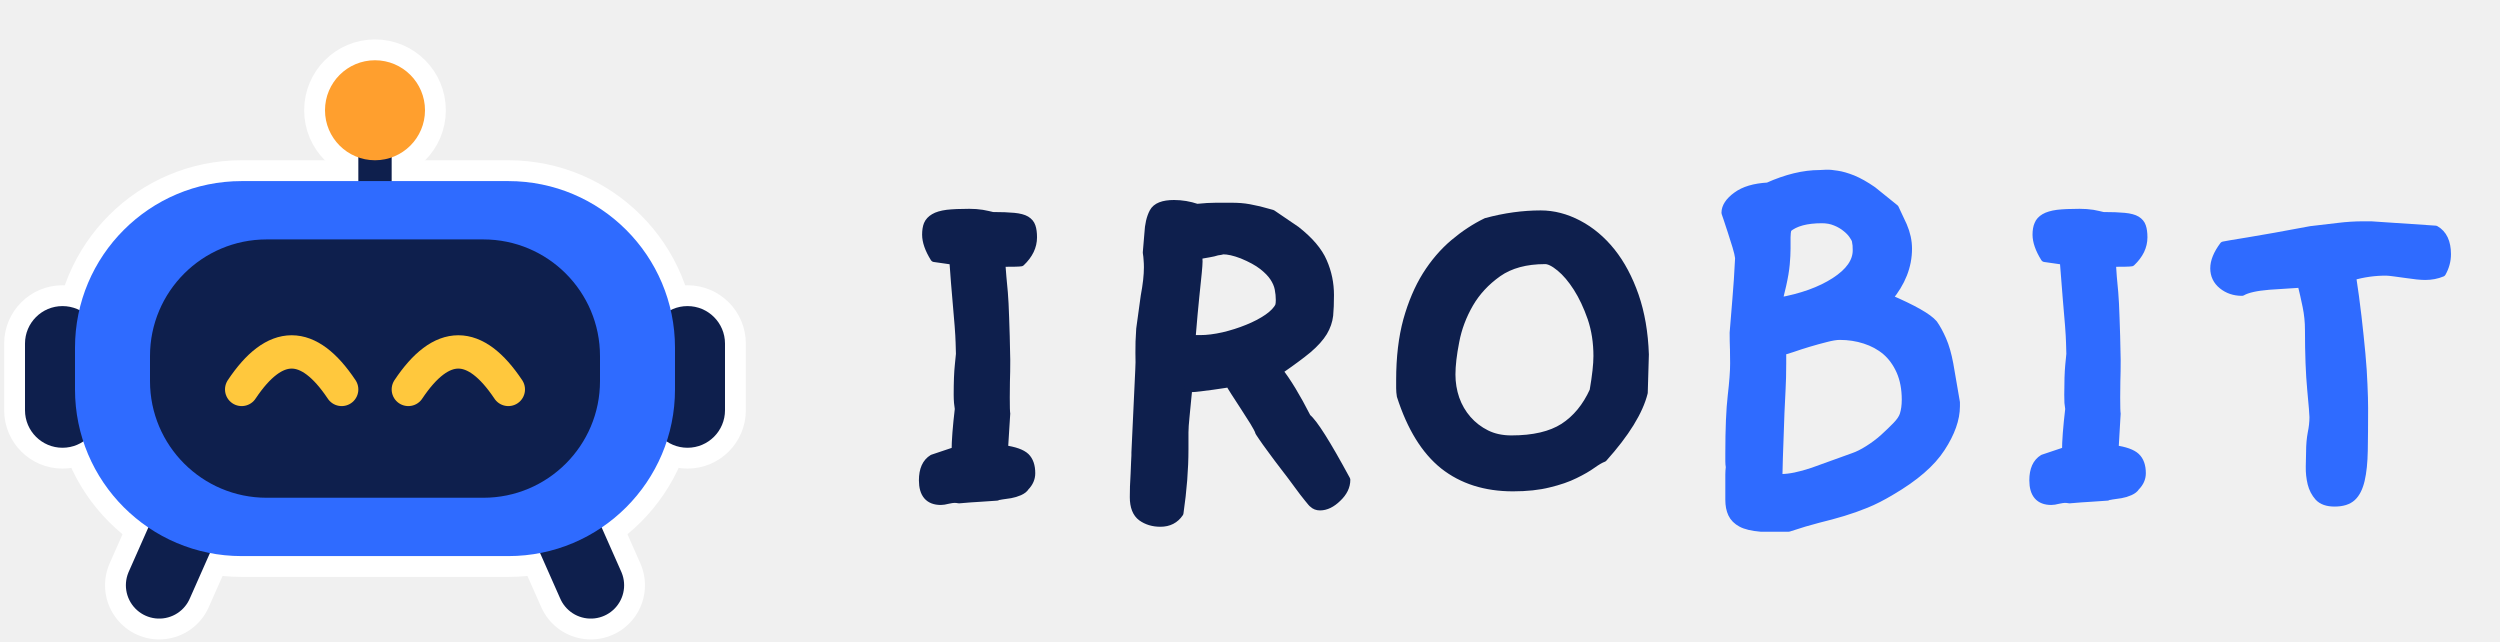
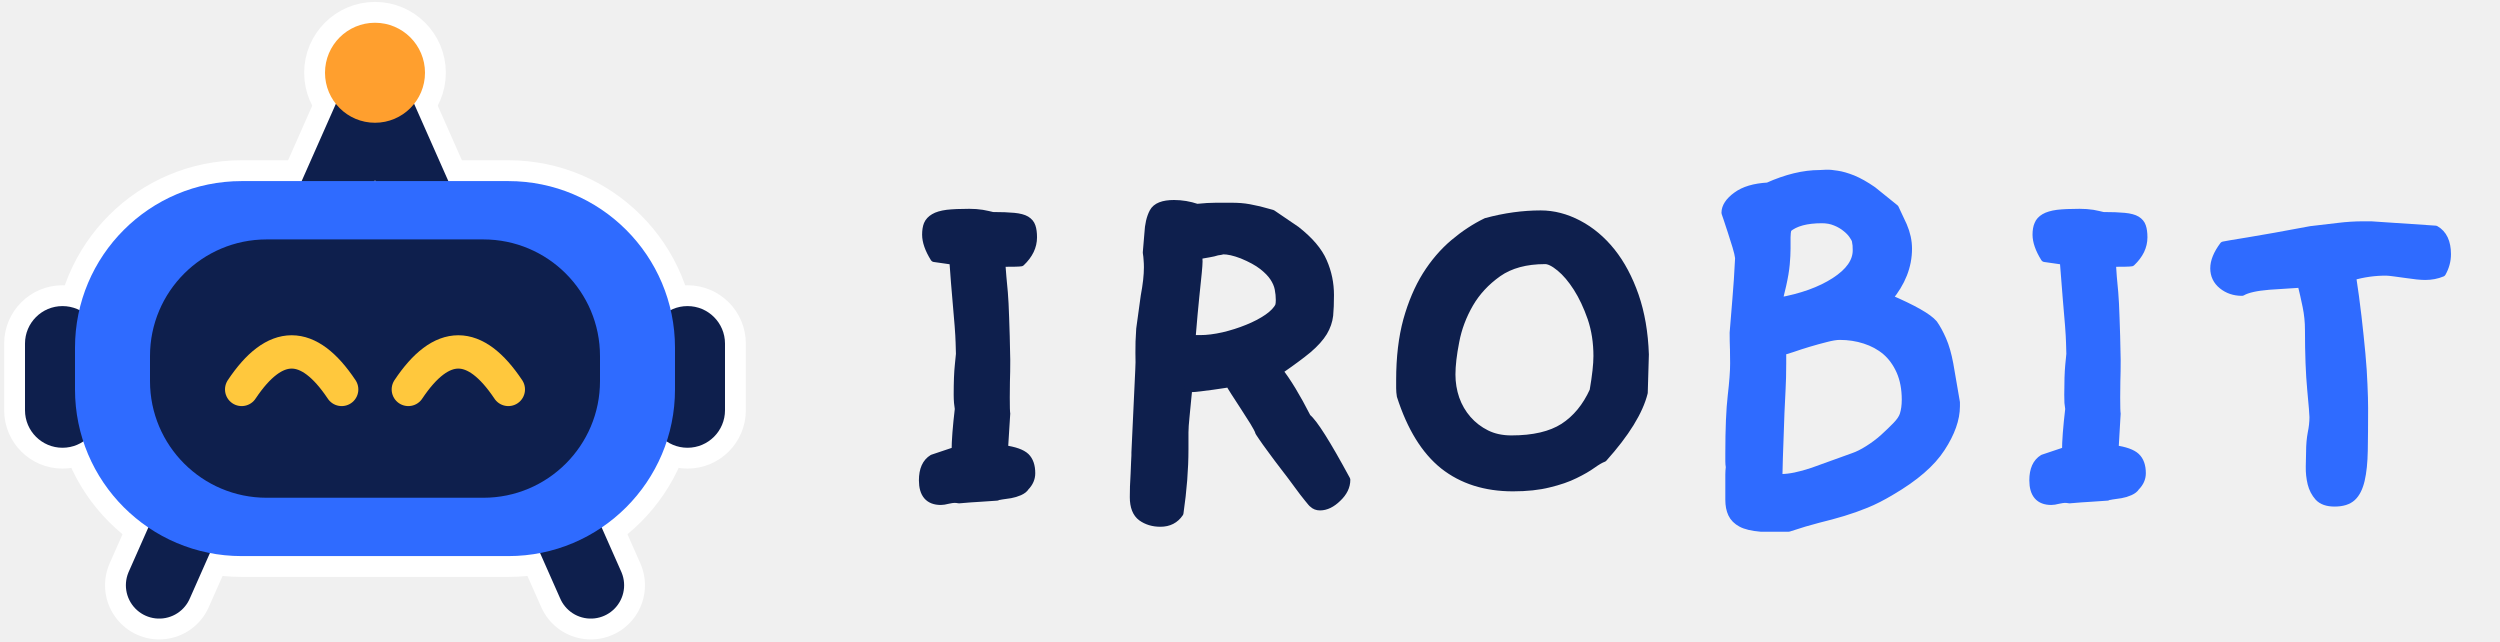
<svg xmlns="http://www.w3.org/2000/svg" viewBox="0 0 156 40" role="img" aria-label="IROBIT">
  <view id="wordmark" viewBox="56 0 99 40" preserveAspectRatio="xMinYMid meet" />
  <view id="symbol" viewBox="0 0 48 40" preserveAspectRatio="xMidYMid meet" />
  <g transform="translate(0 10) scale(0.26) translate(-10 -57)">
    <g stroke="#FFFFFF" stroke-width="10" fill="#FFFFFF" stroke-linejoin="round">
-       <line x1="100" y1="45" x2="100" y2="64" />
-       <circle cx="100" cy="45" r="12" />
+       <circle cx="100" cy="36" r="12" />
      <rect x="16" y="92" width="18" height="34" rx="9" />
      <rect x="166" y="92" width="18" height="34" rx="9" />
      <rect x="28" y="62" width="144" height="90" rx="40" />
    </g>
-     <line x1="61.05" y1="130" x2="48.21" y2="159" stroke="#FFFFFF" stroke-width="26" stroke-linecap="round" />
-     <line x1="138.95" y1="130" x2="151.79" y2="159" stroke="#FFFFFF" stroke-width="26" stroke-linecap="round" />
-     <line x1="61.05" y1="130" x2="48.21" y2="159" stroke="#0E1F4D" stroke-width="16" stroke-linecap="round" />
-     <line x1="138.95" y1="130" x2="151.79" y2="159" stroke="#0E1F4D" stroke-width="16" stroke-linecap="round" />
-     <line x1="100" y1="45" x2="100" y2="64" stroke="#0E1F4D" stroke-width="8" stroke-linecap="round" />
-     <circle cx="100" cy="45" r="12" fill="#FF9F2E" />
+     <line x1="100" y1="42" x2="48.21" y2="159" stroke="#FFFFFF" stroke-width="26" stroke-linecap="round" />
+     <line x1="100" y1="42" x2="151.79" y2="159" stroke="#FFFFFF" stroke-width="26" stroke-linecap="round" />
+     <line x1="100" y1="42" x2="48.21" y2="159" stroke="#0E1F4D" stroke-width="16" stroke-linecap="round" />
+     <line x1="100" y1="42" x2="151.79" y2="159" stroke="#0E1F4D" stroke-width="16" stroke-linecap="round" />
+     <circle cx="100" cy="36" r="12" fill="#FF9F2E" />
    <rect x="16" y="92" width="18" height="34" rx="9" fill="#0E1F4D" />
    <rect x="166" y="92" width="18" height="34" rx="9" fill="#0E1F4D" />
    <rect x="28" y="62" width="144" height="90" rx="40" fill="#2F6BFF" />
    <rect x="46" y="76" width="108" height="62" rx="28" fill="#0E1F4D" />
    <path d="M68 112 Q80 94 92 112" stroke="#FFC83D" stroke-width="8" fill="none" stroke-linecap="round" />
    <path d="M108 112 Q120 94 132 112" stroke="#FFC83D" stroke-width="8" fill="none" stroke-linecap="round" />
  </g>
  <path d="M63.98 30.38L63.98 30.38Q63.88 30.55 63.61 30.67Q63.33 30.79 63.05 30.84Q62.76 30.89 62.50 30.92Q62.25 30.96 62.21 30.99L62.21 30.99Q61.77 31.02 61.19 31.06Q60.61 31.09 59.83 31.16L59.83 31.16Q59.73 31.13 59.56 31.13L59.56 31.13Q59.42 31.13 59.15 31.19Q58.88 31.26 58.71 31.26L58.71 31.26Q57.59 31.26 57.59 29.97L57.59 29.97Q57.59 28.98 58.20 28.61L58.20 28.61L59.63 28.13Q59.63 27.22 59.83 25.52L59.83 25.52Q59.80 25.35 59.78 25.13Q59.76 24.90 59.76 24.63L59.76 24.63Q59.76 23.44 59.83 22.80Q59.90 22.15 59.90 22.08L59.90 22.08Q59.90 21.78 59.88 21.38Q59.87 20.99 59.82 20.33Q59.76 19.67 59.68 18.68Q59.59 17.70 59.49 16.27L59.49 16.27L58.30 16.10Q57.79 15.28 57.79 14.64L57.79 14.64Q57.79 14.26 57.89 14.01Q58.00 13.75 58.29 13.58Q58.57 13.41 59.10 13.34Q59.63 13.28 60.48 13.28L60.48 13.28Q60.92 13.28 61.29 13.34Q61.67 13.41 61.94 13.48L61.94 13.48Q62.76 13.48 63.27 13.53Q63.78 13.58 64.03 13.73Q64.29 13.89 64.37 14.14Q64.46 14.40 64.46 14.81L64.46 14.81Q64.46 15.66 63.71 16.37L63.71 16.37Q63.57 16.40 62.48 16.40L62.48 16.40Q62.52 16.91 62.55 17.29Q62.59 17.66 62.64 18.26Q62.69 18.85 62.72 19.82Q62.76 20.79 62.79 22.46L62.79 22.46Q62.79 23.24 62.77 23.80Q62.76 24.36 62.76 24.80L62.76 24.80Q62.76 25.69 62.79 25.79L62.79 25.79L62.65 28.03Q63.64 28.17 64.00 28.51Q64.35 28.85 64.35 29.53L64.35 29.53Q64.35 30.00 63.98 30.38Z" fill="#0E1F4D" stroke="#0E1F4D" stroke-width="0.5" stroke-linejoin="round" />
  <path d="M84.01 29.94L84.01 29.94Q84.01 30.55 83.46 31.07Q82.92 31.60 82.37 31.60L82.37 31.60Q82.10 31.60 81.93 31.43L81.93 31.43Q81.90 31.43 81.63 31.09Q81.35 30.75 80.98 30.24Q80.61 29.73 80.16 29.15Q79.72 28.58 79.35 28.07Q78.97 27.56 78.75 27.23Q78.53 26.91 78.57 26.94L78.57 26.94Q78.50 26.74 78.23 26.30Q77.95 25.86 77.63 25.36Q77.31 24.87 77.04 24.45Q76.76 24.02 76.73 23.92L76.73 23.92Q76.66 23.92 76.36 23.97Q76.05 24.02 75.68 24.07Q75.30 24.12 74.91 24.17Q74.52 24.22 74.32 24.22L74.32 24.22L74.15 24.22Q74.04 25.28 73.98 25.96Q73.91 26.64 73.91 26.98L73.91 26.98L73.91 28.03Q73.91 29.87 73.60 32.01L73.60 32.01Q73.19 32.62 72.41 32.62L72.41 32.62Q71.73 32.62 71.24 32.27Q70.75 31.91 70.75 31.02L70.75 31.02Q70.75 30.75 70.76 30.36Q70.78 29.97 70.80 29.56Q70.81 29.15 70.83 28.83Q70.85 28.51 70.85 28.41L70.85 28.41L70.85 28.24L71.09 23.10Q71.12 22.66 71.10 22.01Q71.09 21.37 71.15 20.52L71.15 20.52L71.43 18.48Q71.63 17.42 71.63 16.68L71.63 16.68Q71.63 16.44 71.61 16.22Q71.60 16.00 71.56 15.76L71.56 15.76Q71.56 15.76 71.66 14.57L71.66 14.57Q71.70 13.75 71.97 13.24Q72.24 12.73 73.26 12.73L73.26 12.73Q73.98 12.73 74.69 12.97L74.69 12.97Q75.37 12.90 75.90 12.90Q76.42 12.90 76.80 12.90L76.80 12.90Q77.14 12.90 77.41 12.92Q77.68 12.94 77.95 12.99Q78.23 13.04 78.57 13.12Q78.91 13.21 79.38 13.34L79.38 13.34L80.88 14.36Q82.14 15.35 82.56 16.34Q82.99 17.32 82.99 18.41L82.99 18.41Q82.99 19.16 82.94 19.68Q82.88 20.21 82.58 20.72Q82.27 21.23 81.63 21.78Q80.98 22.32 79.79 23.14L79.79 23.14Q80.57 24.12 81.56 26.06L81.56 26.06Q82.17 26.54 84.01 29.94ZM79.82 19.09L79.82 19.09Q79.86 18.95 79.86 18.72L79.86 18.72Q79.86 18.38 79.79 18.02Q79.72 17.66 79.48 17.30Q79.25 16.95 78.79 16.59Q78.33 16.23 77.51 15.89L77.51 15.89Q76.80 15.62 76.32 15.62L76.32 15.62Q76.19 15.66 75.95 15.69L75.95 15.69Q75.74 15.76 75.44 15.81Q75.13 15.86 74.76 15.93L74.76 15.93Q74.79 16.13 74.79 16.32Q74.79 16.51 74.74 17.02Q74.69 17.53 74.59 18.48Q74.49 19.43 74.35 21.13L74.35 21.13Q74.49 21.16 74.62 21.16Q74.76 21.16 74.89 21.16L74.89 21.16Q75.54 21.16 76.34 20.98Q77.14 20.79 77.85 20.50Q78.57 20.21 79.11 19.84Q79.65 19.46 79.82 19.09Z" fill="#0E1F4D" stroke="#0E1F4D" stroke-width="0.5" stroke-linejoin="round" />
  <path d="M102.64 22.12L102.57 24.50Q102.13 26.26 100.05 28.58L100.05 28.58Q99.78 28.68 99.36 28.98Q98.93 29.29 98.27 29.61Q97.61 29.94 96.65 30.17Q95.70 30.41 94.41 30.41L94.41 30.41Q91.83 30.41 90.09 29.04Q88.36 27.66 87.41 24.70L87.41 24.70Q87.37 24.46 87.37 24.22Q87.37 23.99 87.37 23.71L87.37 23.71Q87.37 21.61 87.81 19.99Q88.26 18.38 89.00 17.19Q89.75 16.00 90.72 15.18Q91.69 14.36 92.74 13.85L92.74 13.85Q94.48 13.38 96.14 13.38L96.14 13.38Q97.33 13.38 98.49 13.99Q99.65 14.60 100.55 15.72Q101.45 16.85 102.01 18.46Q102.57 20.08 102.64 22.12L102.64 22.12ZM99.44 24.39L99.44 24.39Q99.68 23 99.68 22.22L99.68 22.22Q99.68 20.93 99.31 19.84Q98.93 18.75 98.42 17.95Q97.91 17.15 97.35 16.69Q96.79 16.23 96.42 16.23L96.42 16.23Q94.61 16.23 93.47 17.03Q92.34 17.83 91.69 18.95Q91.04 20.08 90.81 21.30Q90.57 22.52 90.57 23.37L90.57 23.37Q90.57 24.16 90.82 24.89Q91.08 25.62 91.57 26.18Q92.06 26.74 92.74 27.08Q93.42 27.42 94.31 27.42L94.31 27.42Q96.38 27.42 97.57 26.66Q98.76 25.89 99.44 24.39Z" fill="#0E1F4D" stroke="#0E1F4D" stroke-width="0.5" stroke-linejoin="round" />
  <path d="M121.64 22.73L122.05 25.11L122.05 25.35Q122.05 26.54 121.13 27.95Q120.22 29.36 118.01 30.65L118.01 30.65Q117.16 31.16 116.44 31.45Q115.73 31.74 115.00 31.96Q114.27 32.18 113.45 32.38Q112.63 32.59 111.61 32.93L111.61 32.93L109.88 32.93Q109.06 32.86 108.66 32.64Q108.25 32.42 108.08 32.06Q107.91 31.70 107.91 31.19Q107.91 30.68 107.91 30.00L107.91 30.00Q107.91 29.80 107.91 29.60Q107.91 29.39 107.94 29.15L107.94 29.15Q107.91 28.98 107.91 28.78Q107.91 28.58 107.91 28.30L107.91 28.30Q107.91 25.99 108.06 24.70Q108.21 23.41 108.21 22.69L108.21 22.69Q108.21 22.29 108.20 21.81Q108.18 21.33 108.18 20.76L108.18 20.76Q108.25 19.84 108.35 18.68Q108.45 17.53 108.52 16.10L108.52 16.10Q108.49 15.83 108.35 15.37Q108.21 14.91 108.06 14.45Q107.91 13.99 107.79 13.63Q107.67 13.28 107.67 13.28L107.67 13.28Q107.67 12.73 108.37 12.22Q109.06 11.71 110.32 11.64L110.32 11.64Q112.06 10.86 113.55 10.86L113.55 10.86Q113.69 10.86 113.96 10.84Q114.23 10.83 114.64 10.90Q115.05 10.96 115.61 11.18Q116.17 11.41 116.85 11.88L116.85 11.88L118.24 13.00L118.75 14.09Q119.06 14.81 119.06 15.52L119.06 15.52Q119.06 17.15 117.84 18.61L117.84 18.61Q120.15 19.60 120.66 20.21L120.66 20.21Q120.93 20.59 121.20 21.20Q121.47 21.81 121.64 22.73L121.64 22.73ZM115.80 14.98L115.80 14.98Q115.76 14.87 115.61 14.65Q115.46 14.43 115.18 14.21Q114.91 13.99 114.54 13.84Q114.16 13.68 113.69 13.68L113.69 13.68Q112.23 13.68 111.55 14.26L111.55 14.26Q111.48 14.50 111.48 14.81Q111.48 15.11 111.48 15.52Q111.48 15.93 111.43 16.49Q111.38 17.05 111.21 17.80L111.21 17.80Q111.00 18.61 111.00 18.82L111.00 18.82Q113.14 18.44 114.50 17.56Q115.86 16.68 115.86 15.62L115.86 15.62Q115.86 15.45 115.85 15.30Q115.83 15.15 115.80 14.98ZM118.79 25.89L118.79 25.89Q118.92 25.48 118.92 24.94L118.92 24.94Q118.92 23.92 118.58 23.15Q118.24 22.39 117.68 21.91Q117.12 21.44 116.37 21.20Q115.63 20.96 114.81 20.96L114.81 20.96Q114.47 20.96 113.94 21.10Q113.42 21.23 112.85 21.40Q112.29 21.57 111.83 21.73Q111.38 21.88 111.21 21.91L111.21 21.91L111.21 22.69Q111.21 23.61 111.17 24.31Q111.14 25.01 111.10 25.77Q111.07 26.54 111.04 27.49Q111.00 28.44 110.97 29.83L110.97 29.83L111.14 29.83Q111.92 29.83 113.11 29.43L113.11 29.43L115.66 28.51Q116.07 28.37 116.58 28.05Q117.09 27.73 117.53 27.34Q117.97 26.94 118.33 26.57Q118.69 26.20 118.79 25.89Z" fill="#2F6BFF" stroke="#2F6BFF" stroke-width="0.5" stroke-linejoin="round" />
  <path d="M133.27 30.38L133.27 30.38Q133.17 30.55 132.90 30.67Q132.63 30.79 132.34 30.84Q132.05 30.89 131.79 30.92Q131.54 30.96 131.50 30.99L131.50 30.99Q131.06 31.02 130.48 31.06Q129.91 31.09 129.12 31.16L129.12 31.16Q129.02 31.13 128.85 31.13L128.85 31.13Q128.72 31.13 128.44 31.19Q128.17 31.26 128.00 31.26L128.00 31.26Q126.88 31.26 126.88 29.97L126.88 29.97Q126.88 28.98 127.49 28.61L127.49 28.61L128.92 28.13Q128.92 27.22 129.12 25.52L129.12 25.52Q129.09 25.35 129.07 25.13Q129.06 24.90 129.06 24.63L129.06 24.63Q129.06 23.44 129.12 22.80Q129.19 22.15 129.19 22.08L129.19 22.08Q129.19 21.78 129.17 21.38Q129.16 20.99 129.11 20.33Q129.06 19.67 128.97 18.68Q128.89 17.70 128.78 16.27L128.78 16.27L127.59 16.10Q127.08 15.28 127.08 14.64L127.08 14.64Q127.08 14.26 127.19 14.01Q127.29 13.75 127.58 13.58Q127.87 13.41 128.39 13.34Q128.92 13.28 129.77 13.28L129.77 13.28Q130.21 13.28 130.59 13.34Q130.96 13.41 131.23 13.48L131.23 13.48Q132.05 13.48 132.56 13.53Q133.07 13.58 133.32 13.73Q133.58 13.89 133.66 14.14Q133.75 14.40 133.75 14.81L133.75 14.81Q133.75 15.66 133 16.37L133 16.37Q132.86 16.40 131.78 16.40L131.78 16.40Q131.81 16.91 131.84 17.29Q131.88 17.66 131.93 18.26Q131.98 18.85 132.01 19.82Q132.05 20.79 132.08 22.46L132.08 22.46Q132.08 23.24 132.06 23.80Q132.05 24.36 132.05 24.80L132.05 24.80Q132.05 25.69 132.08 25.79L132.08 25.79L131.95 28.03Q132.93 28.17 133.29 28.51Q133.65 28.85 133.65 29.53L133.65 29.53Q133.65 30.00 133.27 30.38Z" fill="#2F6BFF" stroke="#2F6BFF" stroke-width="0.5" stroke-linejoin="round" />
  <path d="M152.38 17.02L152.38 17.02Q151.90 17.22 151.33 17.22L151.33 17.22Q151.16 17.22 150.83 17.19Q150.51 17.15 150.14 17.10Q149.76 17.05 149.41 17.00Q149.05 16.95 148.88 16.95L148.88 16.95Q147.79 16.95 146.77 17.25L146.77 17.25Q146.97 18.55 147.11 19.77Q147.25 20.99 147.35 22.06Q147.45 23.14 147.48 24.00Q147.52 24.87 147.52 25.48L147.52 25.48Q147.52 27.01 147.50 28.12Q147.48 29.22 147.31 29.95Q147.14 30.68 146.77 31.02Q146.40 31.36 145.68 31.36L145.68 31.36Q145.00 31.36 144.68 31.01Q144.36 30.65 144.24 30.16Q144.12 29.66 144.13 29.12Q144.15 28.58 144.15 28.20L144.15 28.20Q144.15 27.56 144.25 27.03Q144.36 26.50 144.36 26.03L144.36 26.03Q144.36 25.79 144.22 24.31Q144.08 22.83 144.08 20.59L144.08 20.59Q144.08 19.84 143.93 19.11Q143.78 18.38 143.61 17.70L143.61 17.70L141.60 17.83Q140.38 17.93 139.90 18.21L139.90 18.21Q139.19 18.21 138.68 17.80Q138.17 17.39 138.17 16.74L138.17 16.74Q138.17 16.10 138.75 15.32L138.75 15.32Q138.92 15.28 140.28 15.06Q141.64 14.84 144.19 14.36L144.19 14.36L145.89 14.16Q146.70 14.06 147.45 14.06L147.45 14.06L147.96 14.06L151.97 14.33Q152.69 14.74 152.69 15.86L152.69 15.86Q152.69 16.47 152.38 17.02Z" fill="#2F6BFF" stroke="#2F6BFF" stroke-width="0.5" stroke-linejoin="round" />
</svg>
